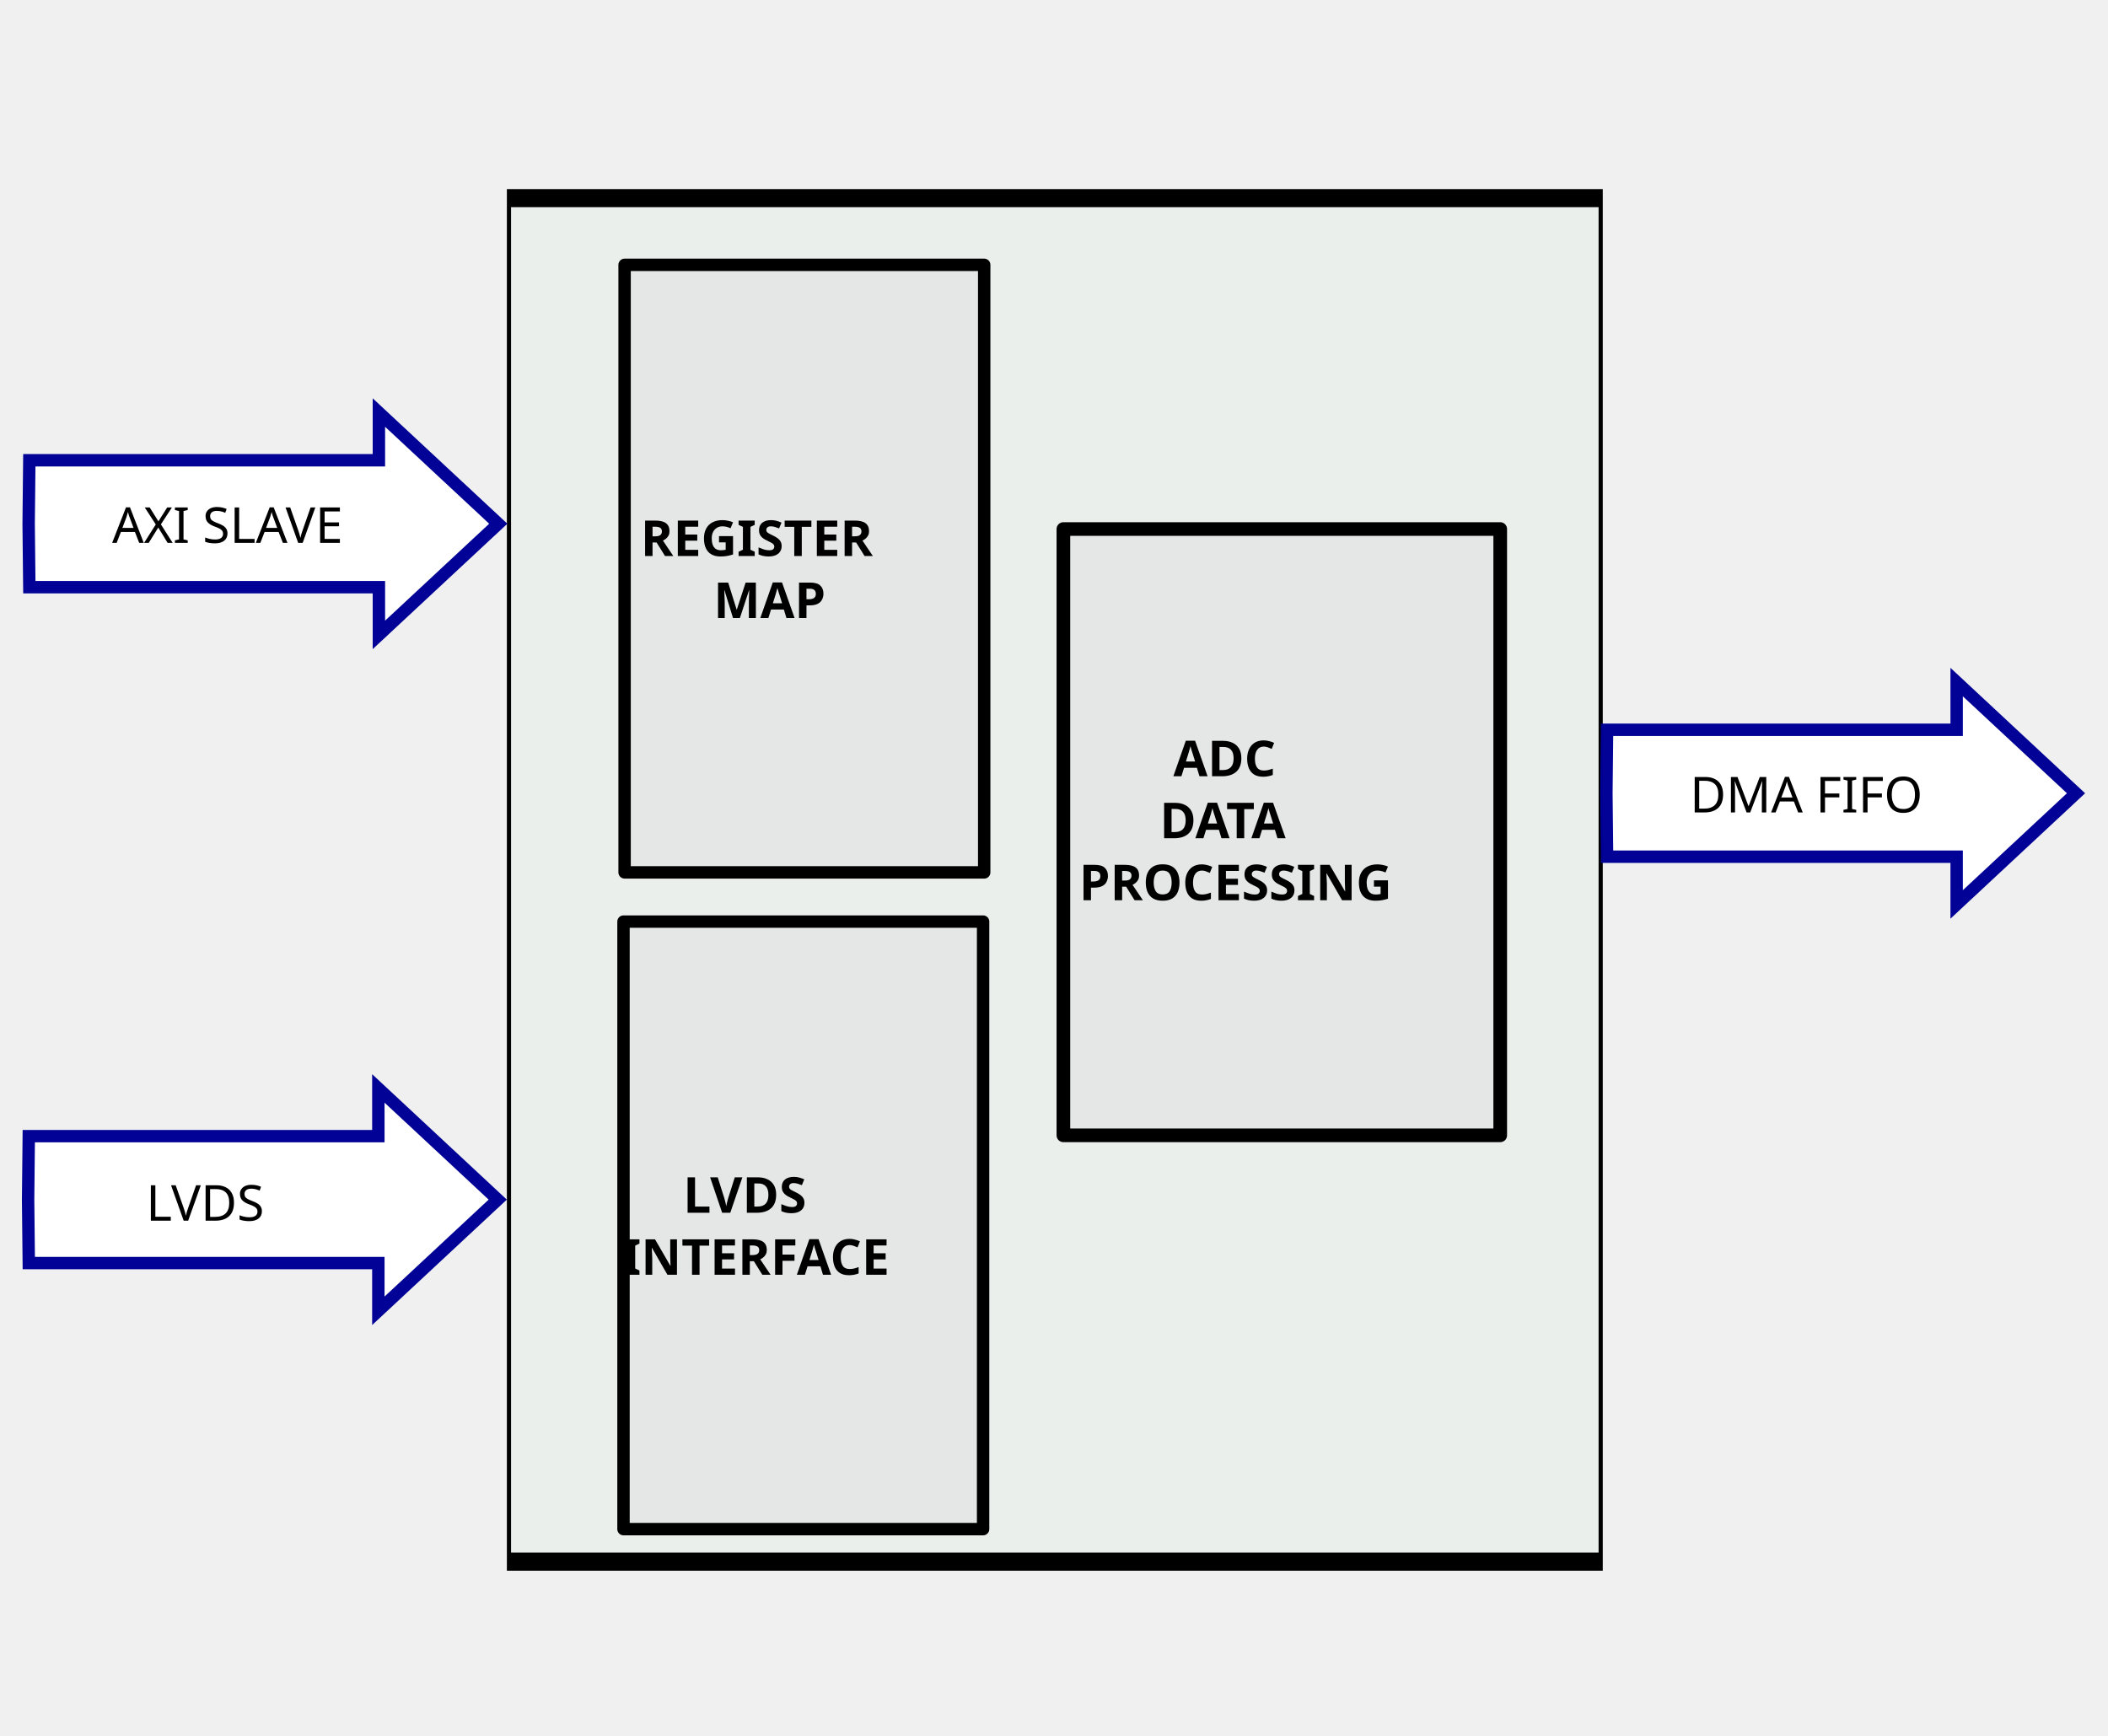
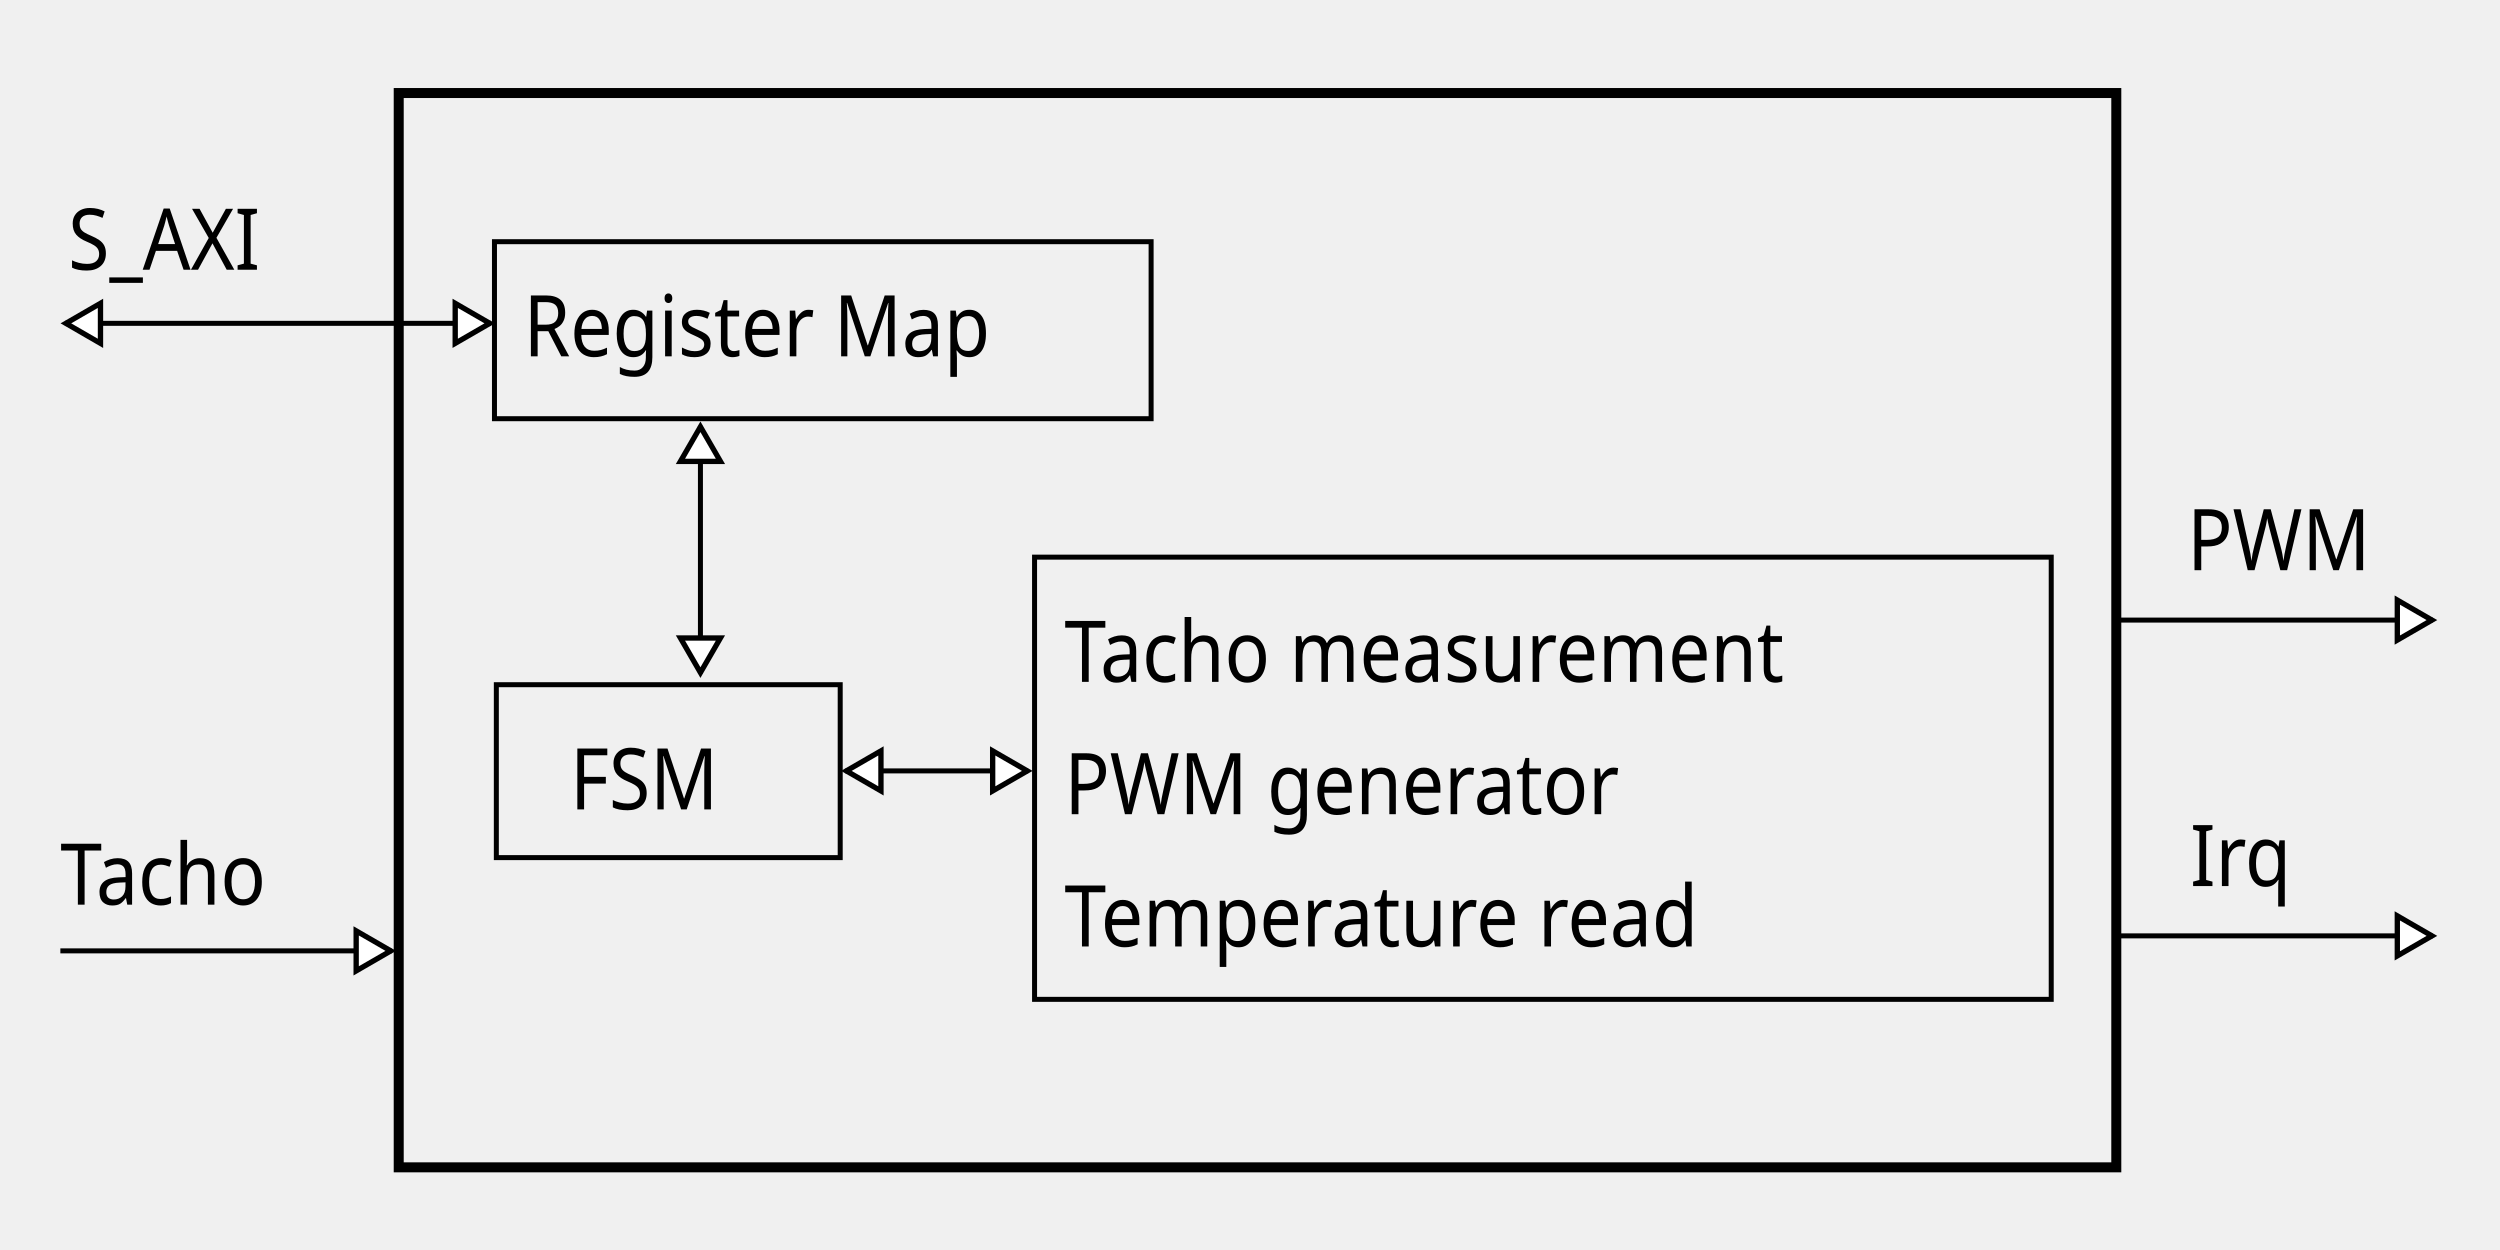
- <svg xmlns="http://www.w3.org/2000/svg" width="425" height="350" viewBox="0 0 425 350" id="svg2" version="1.1">
-   <defs id="defs4">
-     <pattern y="0" x="0" height="6" width="6" patternUnits="userSpaceOnUse" id="EMFhbasepattern" />
+ <svg xmlns="http://www.w3.org/2000/svg" width="500" height="250" viewBox="0 0 500 250" version="1.1" id="svg8">
+   <defs id="defs2">
+     <marker style="overflow:visible" id="marker6013" refX="0" refY="0" orient="auto">
+       <path transform="matrix(0.8,0,0,0.8,-4.8,0)" style="fill:#ffffff;fill-rule:evenodd;stroke:#000000;stroke-width:1pt;stroke-opacity:1" d="M 5.77,0 -2.88,5 V -5 Z" id="path6011" />
+     </marker>
+     <marker style="overflow:visible" id="marker5553" refX="0" refY="0" orient="auto">
+       <path transform="matrix(-0.8,0,0,-0.8,4.8,0)" style="fill:#ffffff;fill-rule:evenodd;stroke:#000000;stroke-width:1pt;stroke-opacity:1" d="M 5.77,0 -2.88,5 V -5 Z" id="path5551" />
+     </marker>
+     <marker orient="auto" refY="0" refX="0" id="marker5483" style="overflow:visible">
+       <path id="path5481" d="M 5.77,0 -2.88,5 V -5 Z" style="fill:#ffffff;fill-rule:evenodd;stroke:#000000;stroke-width:1pt;stroke-opacity:1" transform="matrix(0.8,0,0,0.8,-4.8,0)" />
+     </marker>
+     <marker style="overflow:visible" id="marker5102" refX="0" refY="0" orient="auto">
+       <path transform="matrix(0.8,0,0,0.8,-4.8,0)" style="fill:#ffffff;fill-rule:evenodd;stroke:#000000;stroke-width:1pt;stroke-opacity:1" d="M 5.77,0 -2.88,5 V -5 Z" id="path5100" />
+     </marker>
+     <marker orient="auto" refY="0" refX="0" id="EmptyTriangleInL" style="overflow:visible">
+       <path id="path996" d="M 5.77,0 -2.88,5 V -5 Z" style="fill:#ffffff;fill-rule:evenodd;stroke:#000000;stroke-width:1pt;stroke-opacity:1" transform="matrix(-0.8,0,0,-0.8,4.8,0)" />
+     </marker>
+     <marker orient="auto" refY="0" refX="0" id="EmptyTriangleOutL" style="overflow:visible">
+       <path id="path1005" d="M 5.77,0 -2.88,5 V -5 Z" style="fill:#ffffff;fill-rule:evenodd;stroke:#000000;stroke-width:1pt;stroke-opacity:1" transform="matrix(0.8,0,0,0.8,-4.8,0)" />
+     </marker>
+     <marker orient="auto" refY="0" refX="0" id="EmptyTriangleInL-3" style="overflow:visible">
+       <path id="path996-6" d="M 5.77,0 -2.88,5 V -5 Z" style="fill:#ffffff;fill-rule:evenodd;stroke:#000000;stroke-width:1pt;stroke-opacity:1" transform="matrix(-0.8,0,0,-0.8,4.8,0)" />
+     </marker>
+     <marker orient="auto" refY="0" refX="0" id="EmptyTriangleOutL-2" style="overflow:visible">
+       <path id="path1005-7" d="M 5.77,0 -2.88,5 V -5 Z" style="fill:#ffffff;fill-rule:evenodd;stroke:#000000;stroke-width:1pt;stroke-opacity:1" transform="matrix(0.8,0,0,0.8,-4.8,0)" />
+     </marker>
+     <marker style="overflow:visible" id="marker5102-4" refX="0" refY="0" orient="auto">
+       <path transform="matrix(0.8,0,0,0.8,-4.8,0)" style="fill:#ffffff;fill-rule:evenodd;stroke:#000000;stroke-width:1pt;stroke-opacity:1" d="M 5.77,0 -2.88,5 V -5 Z" id="path5100-4" />
+     </marker>
  </defs>
-   <g id="layer1" transform="translate(-13.13198,-537.9238)">
-     <text xml:space="preserve" style="font-style:normal;font-weight:normal;font-size:40px;line-height:125%;font-family:sans-serif;letter-spacing:0px;word-spacing:0px;fill:#000000;fill-opacity:1;stroke:none;stroke-width:1px;stroke-linecap:butt;stroke-linejoin:miter;stroke-opacity:1" x="108.826" y="336.356" id="text4214">
-       <tspan id="tspan4216" x="108.826" y="336.356" style="font-size:20px" />
+   <g id="layer1" transform="translate(-69.10635,58.12853)">
+     <rect style="fill:none;fill-opacity:1;stroke:#000000;stroke-width:2;stroke-miterlimit:4;stroke-dasharray:none;stroke-opacity:1" id="rect817" width="343.516" height="214.862" x="148.85" y="-39.523" />
+     <text xml:space="preserve" style="font-style:normal;font-weight:normal;font-size:19.844px;line-height:1.25;font-family:sans-serif;letter-spacing:0px;word-spacing:0px;fill:#000000;fill-opacity:1;stroke:none;stroke-width:1.488" x="185.405" y="12.32" id="text821" transform="scale(0.9375812,1.066574)">
+       <tspan id="tspan819" x="185.405" y="12.32" style="stroke-width:1.488;font-size:16px">Register Map</tspan>
+       <tspan x="185.405" y="37.125" style="stroke-width:1.488" id="tspan823" />
    </text>
-     <g transform="matrix(1.103181,0,0,4.791744,36.44472,-186.5609)" style="fill:#afedbd;fill-opacity:0.071;stroke:#000000;stroke-width:1;stroke-miterlimit:4;stroke-dasharray:none;stroke-dashoffset:0;stroke-opacity:1" id="g4180-1">
-       <rect y="159.532" x="71.884" height="57.375" width="199.517" id="rect3336-5" style="fill:#afedbd;fill-opacity:0.071;fill-rule:evenodd;stroke:#000000;stroke-width:0.761;stroke-linecap:butt;stroke-linejoin:miter;stroke-miterlimit:4;stroke-dasharray:none;stroke-dashoffset:0;stroke-opacity:1" />
-     </g>
-     <path style="opacity:0.99;fill:#ffffff;fill-opacity:1;fill-rule:evenodd;stroke:#000096;stroke-width:2.5;stroke-linecap:round;stroke-linejoin:miter;stroke-miterlimit:4;stroke-dasharray:none;stroke-opacity:1" d="m 89.522,665.937 0,-9.62 -70.477,0 -0.137,-12.796 0.135,-12.796 70.479,0 0,-9.62 24.068,22.417 z" id="path34982" />
-     <text xml:space="preserve" style="font-style:normal;font-weight:normal;font-size:10px;line-height:125%;font-family:sans-serif;letter-spacing:0px;word-spacing:0px;fill:#000000;fill-opacity:1;stroke:none;stroke-width:1px;stroke-linecap:butt;stroke-linejoin:miter;stroke-opacity:1" x="35.742" y="647.385" id="text4196">
-       <tspan id="tspan4198" x="35.742" y="647.385" style="font-size:10px">AXI SLAVE</tspan>
+     <text xml:space="preserve" style="font-style:normal;font-weight:normal;font-size:19.844px;line-height:1.25;font-family:sans-serif;letter-spacing:0px;word-spacing:0px;fill:#000000;fill-opacity:1;stroke:none;stroke-width:1.488" x="195.316" y="97.282" id="text827" transform="scale(0.9375812,1.066574)">
+       <tspan id="tspan825" x="195.316" y="97.282" style="stroke-width:1.488;font-size:16px">FSM</tspan>
    </text>
-     <rect style="opacity:1;fill:#d7d7d7;fill-opacity:0.353;fill-rule:nonzero;stroke:#000000;stroke-width:2.5;stroke-linecap:round;stroke-linejoin:round;stroke-miterlimit:4;stroke-dasharray:none;stroke-dashoffset:0;stroke-opacity:1" id="rect4204" width="72.5" height="122.5" x="139.059" y="591.324" />
-     <text xml:space="preserve" style="font-style:normal;font-weight:normal;font-size:10px;line-height:125%;font-family:sans-serif;letter-spacing:0px;word-spacing:0px;fill:#000000;fill-opacity:1;stroke:none;stroke-width:1px;stroke-linecap:butt;stroke-linejoin:miter;stroke-opacity:1" x="174.796" y="650.03" id="text4206">
-       <tspan id="tspan4208" x="174.796" y="650.03" style="font-style:normal;font-variant:normal;font-weight:bold;font-stretch:normal;font-family:sans-serif;-inkscape-font-specification:'sans-serif Bold';text-align:center;text-anchor:middle">REGISTER</tspan>
-       <tspan x="174.796" y="662.53" style="font-style:normal;font-variant:normal;font-weight:bold;font-stretch:normal;font-family:sans-serif;-inkscape-font-specification:'sans-serif Bold';text-align:center;text-anchor:middle" id="tspan4251">MAP</tspan>
+     <text xml:space="preserve" style="font-style:normal;font-weight:normal;font-size:19.844px;line-height:1.25;font-family:sans-serif;letter-spacing:0px;word-spacing:0px;fill:#000000;fill-opacity:1;stroke:none;stroke-width:1.488" x="300.774" y="73.363" id="text831" transform="scale(0.9375812,1.066574)">
+       <tspan id="tspan829" x="300.774" y="73.363" style="stroke-width:1.488;font-size:16px">Tacho measurement</tspan>
+       <tspan x="300.774" y="98.168" style="stroke-width:1.488;font-size:16px" id="tspan833">PWM generator</tspan>
+       <tspan x="300.774" y="122.974" style="stroke-width:1.488;font-size:16px" id="tspan835">Temperature read</tspan>
    </text>
-     <g id="g4357" transform="translate(-13.89132,-73.70117)">
-       <rect y="797.444" x="152.729" height="122.5" width="72.5" id="rect4204-3" style="opacity:1;fill:#d7d7d7;fill-opacity:0.353;fill-rule:nonzero;stroke:#000000;stroke-width:2.5;stroke-linecap:round;stroke-linejoin:round;stroke-miterlimit:4;stroke-dasharray:none;stroke-dashoffset:0;stroke-opacity:1" />
-       <text id="text4206-2" y="856.15" x="188.467" style="font-style:normal;font-weight:normal;font-size:10px;line-height:125%;font-family:sans-serif;letter-spacing:0px;word-spacing:0px;fill:#000000;fill-opacity:1;stroke:none;stroke-width:1px;stroke-linecap:butt;stroke-linejoin:miter;stroke-opacity:1" xml:space="preserve">
-         <tspan id="tspan4251-9" style="font-style:normal;font-variant:normal;font-weight:bold;font-stretch:normal;font-family:sans-serif;-inkscape-font-specification:'sans-serif Bold';text-align:center;text-anchor:middle" y="856.15" x="190.176">LVDS </tspan>
-         <tspan style="font-style:normal;font-variant:normal;font-weight:bold;font-stretch:normal;font-family:sans-serif;-inkscape-font-specification:'sans-serif Bold';text-align:center;text-anchor:middle" y="868.65" x="188.467" id="tspan4369">INTERFACE</tspan>
-       </text>
-     </g>
-     <flowRoot xml:space="preserve" id="flowRoot4272" style="font-style:normal;font-weight:normal;font-size:40px;line-height:125%;font-family:sans-serif;letter-spacing:0px;word-spacing:0px;fill:#000000;fill-opacity:1;stroke:none;stroke-width:1px;stroke-linecap:butt;stroke-linejoin:miter;stroke-opacity:1">
-       <flowRegion id="flowRegion4274">
-         <rect id="rect4276" width="183.356" height="283.765" x="-27.831" y="74.488" />
-       </flowRegion>
-       <flowPara id="flowPara4278" />
-     </flowRoot>
-     <text xml:space="preserve" style="font-style:normal;font-weight:normal;font-size:40px;line-height:125%;font-family:sans-serif;letter-spacing:0px;word-spacing:0px;fill:#000000;fill-opacity:1;stroke:none;stroke-width:1px;stroke-linecap:butt;stroke-linejoin:miter;stroke-opacity:1" x="274.524" y="600.338" id="text4295">
-       <tspan id="tspan4297" x="274.524" y="600.338" />
+     <rect style="fill:none;fill-opacity:1;stroke:#000000;stroke-width:1;stroke-miterlimit:4;stroke-dasharray:none;stroke-opacity:1" id="rect837" width="131.328" height="35.403" x="168" y="-9.791" />
+     <rect style="fill:none;fill-opacity:1;stroke:#000000;stroke-width:1;stroke-miterlimit:4;stroke-dasharray:none;stroke-opacity:1" id="rect839" width="203.333" height="88.441" x="276.019" y="53.3" />
+     <rect style="fill:none;fill-opacity:1;stroke:#000000;stroke-width:1;stroke-miterlimit:4;stroke-dasharray:none;stroke-opacity:1" id="rect841" width="68.774" height="34.583" x="168.373" y="78.812" />
+     <path style="fill:none;stroke:#000000;stroke-width:1;stroke-linecap:butt;stroke-linejoin:miter;stroke-miterlimit:4;stroke-dasharray:none;stroke-opacity:1;marker-start:url(#EmptyTriangleInL);marker-end:url(#EmptyTriangleOutL)" d="M 238.192,96.051 H 274.742" id="path843" />
+     <path style="fill:none;stroke:#000000;stroke-width:1;stroke-linecap:butt;stroke-linejoin:miter;stroke-miterlimit:4;stroke-dasharray:none;stroke-opacity:1;marker-start:url(#EmptyTriangleInL-3);marker-end:url(#EmptyTriangleOutL-2)" d="M 209.193,76.578 V 27.042" id="path843-4" />
+     <path style="fill:none;stroke:#000000;stroke-width:1;stroke-linecap:butt;stroke-linejoin:miter;stroke-miterlimit:4;stroke-dasharray:none;stroke-opacity:1;marker-end:url(#marker5102)" d="M 493.08,129.046 H 555.673" id="path5040" />
+     <path style="fill:none;stroke:#000000;stroke-width:1;stroke-linecap:butt;stroke-linejoin:miter;stroke-miterlimit:4;stroke-dasharray:none;stroke-opacity:1;marker-start:url(#marker5553);marker-end:url(#marker5483)" d="M 82.098,6.539 H 167.252" id="path5042" />
+     <path style="fill:none;stroke:#000000;stroke-width:1;stroke-linecap:butt;stroke-linejoin:miter;stroke-miterlimit:4;stroke-dasharray:none;stroke-opacity:1;marker-end:url(#marker6013)" d="M 81.178,132.046 H 147.443" id="path5044" />
+     <path style="fill:none;stroke:#000000;stroke-width:1;stroke-linecap:butt;stroke-linejoin:miter;stroke-miterlimit:4;stroke-dasharray:none;stroke-opacity:1;marker-end:url(#marker5102-4)" d="M 493.08,65.889 H 555.673" id="path5040-1" />
+     <text xml:space="preserve" style="font-style:normal;font-weight:normal;font-size:5.613px;line-height:1.25;font-family:sans-serif;letter-spacing:0px;word-spacing:0px;fill:#000000;fill-opacity:1;stroke:none;stroke-width:0.421" x="109.05" y="93.104" id="text8159" transform="scale(0.9375812,1.066574)">
+       <tspan id="tspan8157" x="109.05" y="98.225" style="stroke-width:0.421" />
    </text>
-     <g id="g4362" transform="translate(-72.90671,199.4537)">
-       <rect y="445.14" x="300.431" height="122.247" width="88.073" id="rect4204-2" style="opacity:1;fill:#d7d7d7;fill-opacity:0.353;fill-rule:nonzero;stroke:#000000;stroke-width:2.753;stroke-linecap:round;stroke-linejoin:round;stroke-miterlimit:4;stroke-dasharray:none;stroke-dashoffset:0;stroke-opacity:1" />
-       <text id="text4206-0" y="494.989" x="344.228" style="font-style:normal;font-weight:normal;font-size:10px;line-height:125%;font-family:sans-serif;letter-spacing:0px;word-spacing:0px;fill:#000000;fill-opacity:1;stroke:none;stroke-width:1px;stroke-linecap:butt;stroke-linejoin:miter;stroke-opacity:1" xml:space="preserve">
-         <tspan id="tspan4251-95" style="font-style:normal;font-variant:normal;font-weight:bold;font-stretch:normal;font-family:sans-serif;-inkscape-font-specification:'sans-serif Bold';text-align:center;text-anchor:middle" y="494.989" x="345.937">ADC </tspan>
-         <tspan id="tspan4322" style="font-style:normal;font-variant:normal;font-weight:bold;font-stretch:normal;font-family:sans-serif;-inkscape-font-specification:'sans-serif Bold';text-align:center;text-anchor:middle" y="507.489" x="344.228">DATA</tspan>
-         <tspan id="tspan4324" style="font-style:normal;font-variant:normal;font-weight:bold;font-stretch:normal;font-family:sans-serif;-inkscape-font-specification:'sans-serif Bold';text-align:center;text-anchor:middle" y="519.989" x="344.228">PROCESSING</tspan>
-       </text>
-     </g>
-     <path style="opacity:0.99;fill:#ffffff;fill-opacity:1;fill-rule:evenodd;stroke:#000096;stroke-width:2.5;stroke-linecap:round;stroke-linejoin:miter;stroke-miterlimit:4;stroke-dasharray:none;stroke-opacity:1" d="m 89.413,802.217 0,-9.62 -70.477,0 -0.137,-12.796 0.135,-12.796 70.479,0 0,-9.62 24.068,22.417 z" id="path34982-9" />
-     <text xml:space="preserve" style="font-style:normal;font-weight:normal;font-size:10px;line-height:125%;font-family:sans-serif;letter-spacing:0px;word-spacing:0px;fill:#000000;fill-opacity:1;stroke:none;stroke-width:1px;stroke-linecap:butt;stroke-linejoin:miter;stroke-opacity:1" x="42.579" y="784.051" id="text4196-2">
-       <tspan id="tspan4198-0" x="42.579" y="784.051" style="font-size:10px">LVDS</tspan>
+     <text xml:space="preserve" style="font-style:normal;font-weight:normal;font-size:19.844px;line-height:1.25;font-family:sans-serif;letter-spacing:0px;word-spacing:0px;fill:#000000;fill-opacity:1;stroke:none;stroke-width:1.488" x="88.261" y="-3.923" id="text8163" transform="scale(0.9375812,1.066574)">
+       <tspan id="tspan8161" x="88.261" y="-3.923" style="stroke-width:1.488;font-size:16px">S_AXI</tspan>
    </text>
-     <path style="opacity:0.99;fill:#ffffff;fill-opacity:1;fill-rule:evenodd;stroke:#000096;stroke-width:2.5;stroke-linecap:round;stroke-linejoin:miter;stroke-miterlimit:4;stroke-dasharray:none;stroke-opacity:1" d="m 407.618,720.284 0,-9.62 -70.477,0 -0.137,-12.796 0.135,-12.796 70.479,0 0,-9.62 24.068,22.417 z" id="path34982-4" />
-     <text xml:space="preserve" style="font-style:normal;font-weight:normal;font-size:10px;line-height:125%;font-family:sans-serif;letter-spacing:0px;word-spacing:0px;fill:#000000;fill-opacity:1;stroke:none;stroke-width:1px;stroke-linecap:butt;stroke-linejoin:miter;stroke-opacity:1" x="353.839" y="701.732" id="text4196-0">
-       <tspan id="tspan4198-8" x="353.839" y="701.732" style="font-size:10px">DMA FIFO</tspan>
+     <text xml:space="preserve" style="font-style:normal;font-weight:normal;font-size:19.844px;line-height:1.25;font-family:sans-serif;letter-spacing:0px;word-spacing:0px;fill:#000000;fill-opacity:1;stroke:none;stroke-width:1.488" x="86.583" y="115.142" id="text8167" transform="scale(0.9375812,1.066574)">
+       <tspan id="tspan8165" x="86.583" y="115.142" style="stroke-width:1.488;font-size:16px">Tacho</tspan>
+     </text>
+     <text xml:space="preserve" style="font-style:normal;font-weight:normal;font-size:19.844px;line-height:1.25;font-family:sans-serif;letter-spacing:0px;word-spacing:0px;fill:#000000;fill-opacity:1;stroke:none;stroke-width:1.488" x="540.282" y="52.419" id="text8171" transform="scale(0.9375812,1.066574)">
+       <tspan id="tspan8169" x="540.282" y="52.419" style="line-height:1.25;stroke-width:1.488;font-size:16px">PWM</tspan>
+     </text>
+     <text xml:space="preserve" style="font-style:normal;font-weight:normal;font-size:19.844px;line-height:1.25;font-family:sans-serif;letter-spacing:0px;word-spacing:0px;fill:#000000;fill-opacity:1;stroke:none;stroke-width:1.488" x="540.892" y="111.647" id="text8175" transform="scale(0.9375812,1.066574)">
+       <tspan id="tspan8173" x="540.892" y="111.647" style="font-size:16px;stroke-width:1.488">Irq</tspan>
    </text>
  </g>
</svg>
